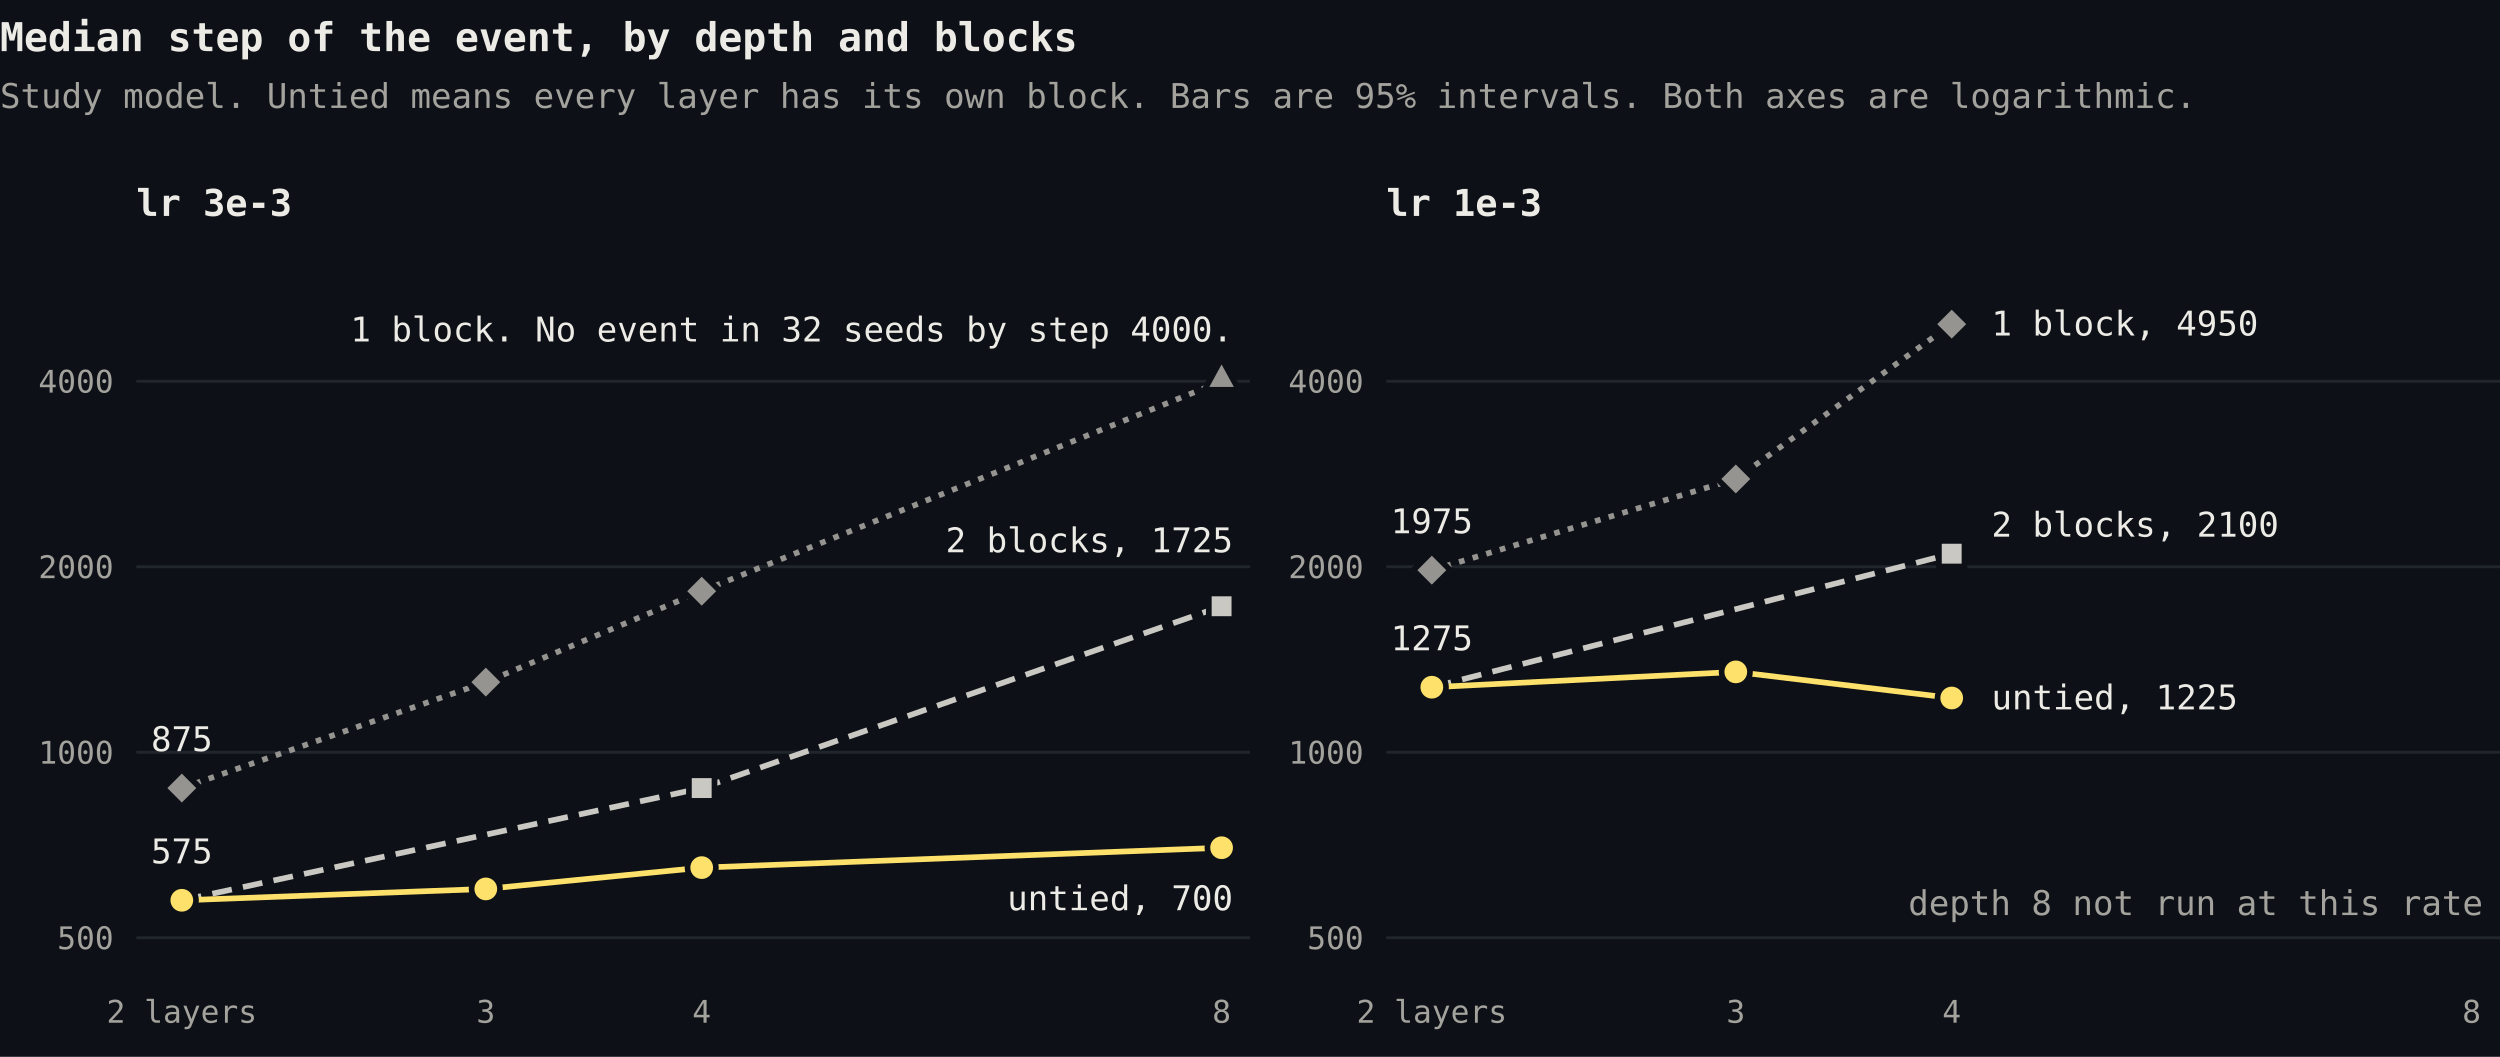
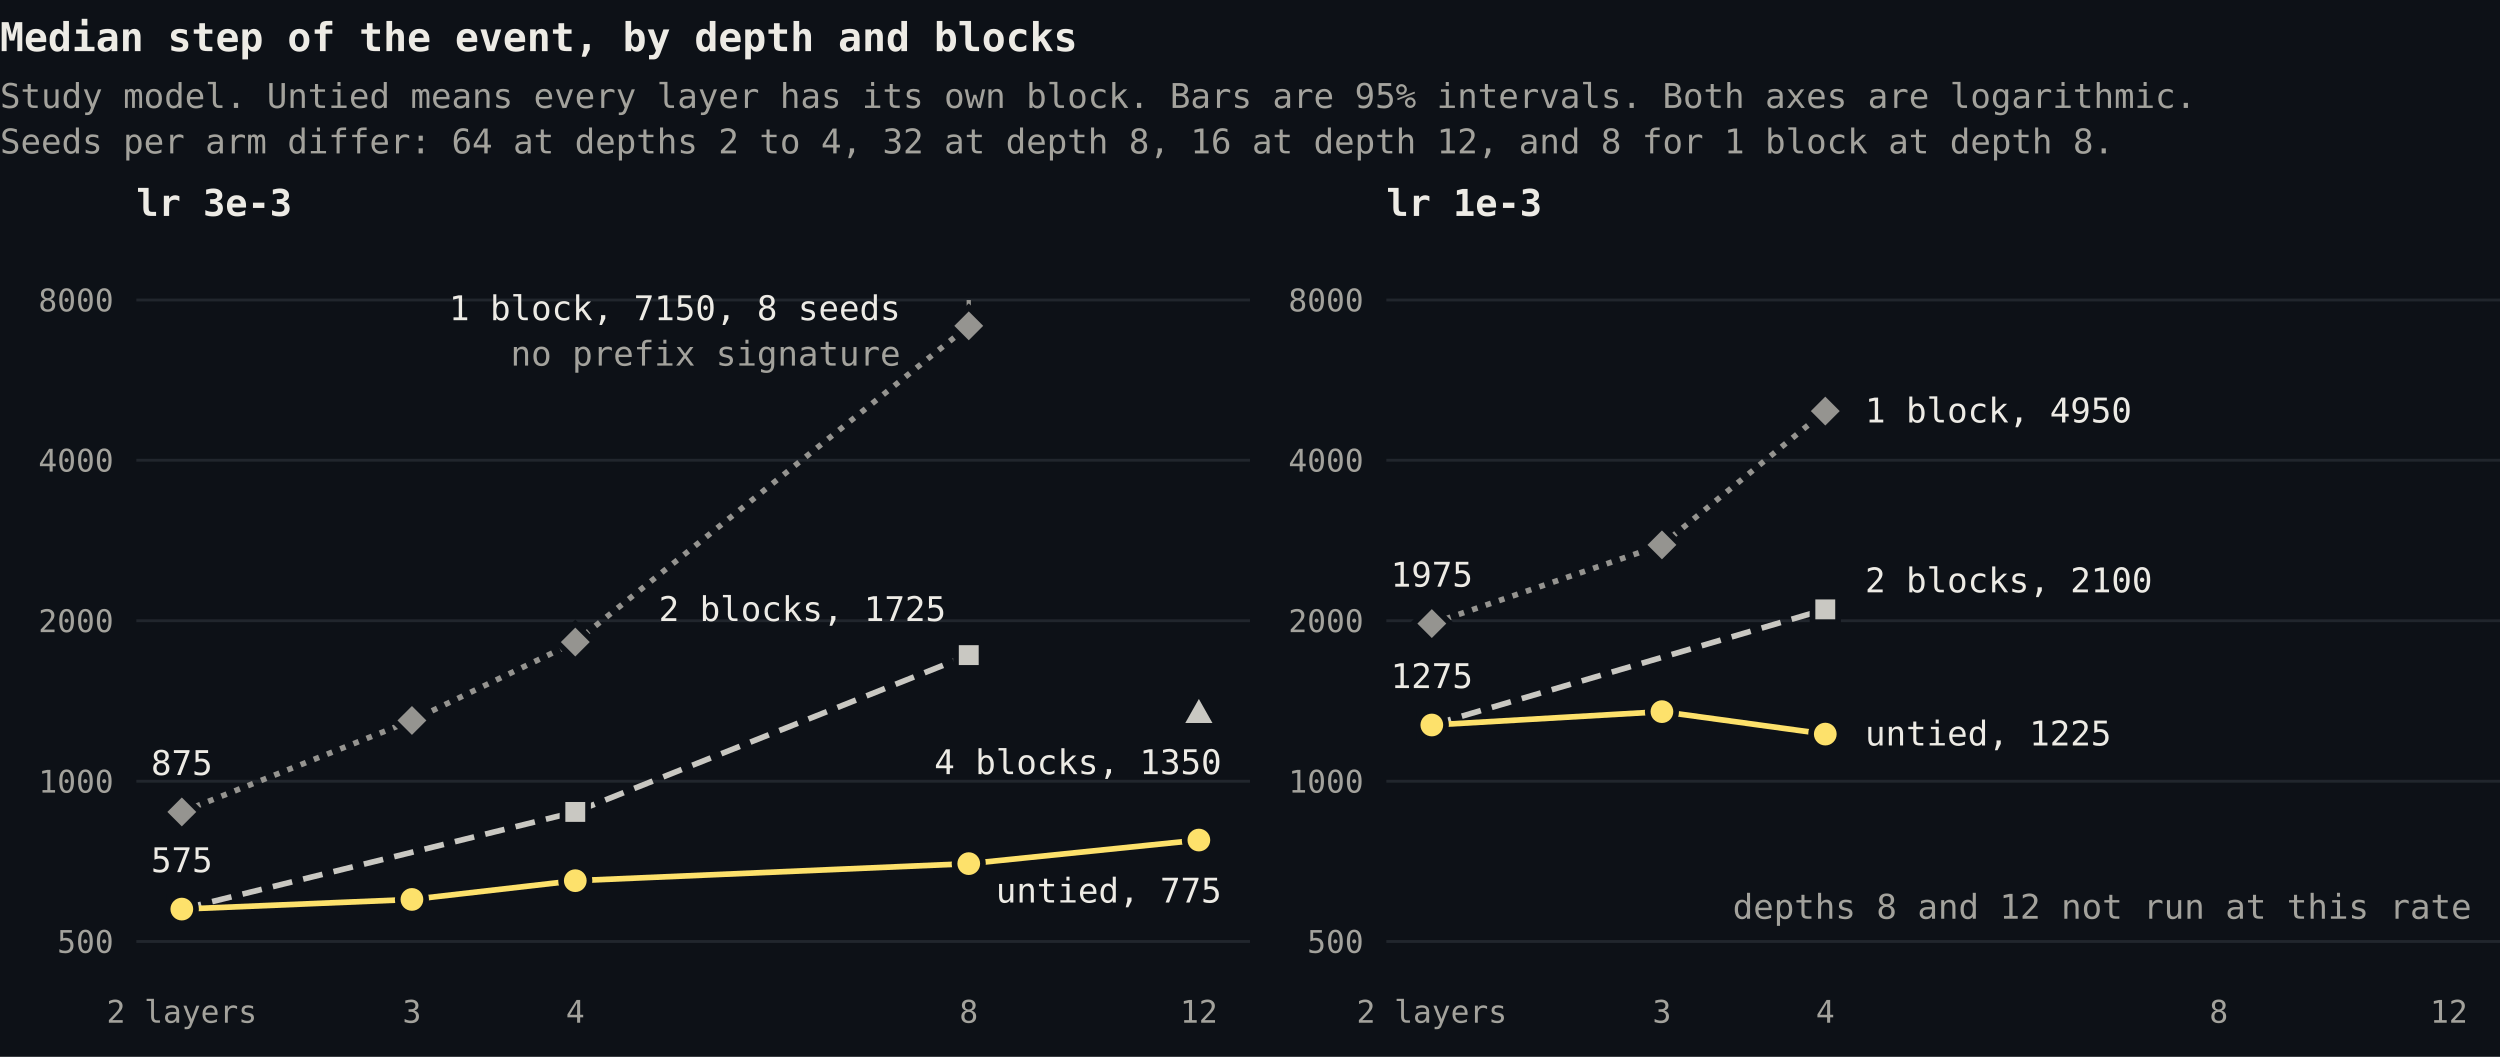
<svg xmlns="http://www.w3.org/2000/svg" viewBox="0 0 880 372" width="880" height="372" role="img" font-family="ui-monospace, SFMono-Regular, Menlo, Consolas, 'DejaVu Sans Mono', monospace">
  <rect width="880" height="372" fill="#0d1117" />
  <text x="0" y="18" fill="#edebe5" font-size="14" font-weight="600" text-anchor="start">Median step of the event, by depth and blocks</text>
  <text x="0" y="38" fill="#a3a29c" font-size="12" font-weight="400" text-anchor="start">Study model. Untied means every layer has its own block. Bars are 95% intervals. Both axes are logarithmic.</text>
+   <text x="0" y="54" fill="#a3a29c" font-size="12" font-weight="400" text-anchor="start">Seeds per arm differ: 64 at depths 2 to 4, 32 at depth 8, 16 at depth 12, and 8 for 1 block at depth 8.</text>
  <text x="48" y="76" fill="#edebe5" font-size="13" font-weight="600" text-anchor="start">lr 3e-3</text>
-   <line x1="48" x2="440" y1="330.1" y2="330.1" stroke="#21262d" />
-   <text x="40" y="334.1" fill="#a3a29c" font-size="11" font-weight="400" text-anchor="end">500</text>
-   <line x1="48" x2="440" y1="264.8" y2="264.8" stroke="#21262d" />
-   <text x="40" y="268.8" fill="#a3a29c" font-size="11" font-weight="400" text-anchor="end">1000</text>
-   <line x1="48" x2="440" y1="199.5" y2="199.5" stroke="#21262d" />
-   <text x="40" y="203.5" fill="#a3a29c" font-size="11" font-weight="400" text-anchor="end">2000</text>
-   <line x1="48" x2="440" y1="134.2" y2="134.2" stroke="#21262d" />
-   <text x="40" y="138.2" fill="#a3a29c" font-size="11" font-weight="400" text-anchor="end">4000</text>
+   <line x1="48" x2="440" y1="331.4" y2="331.4" stroke="#21262d" />
+   <text x="40" y="335.4" fill="#a3a29c" font-size="11" font-weight="400" text-anchor="end">500</text>
+   <line x1="48" x2="440" y1="275" y2="275" stroke="#21262d" />
+   <text x="40" y="279" fill="#a3a29c" font-size="11" font-weight="400" text-anchor="end">1000</text>
+   <line x1="48" x2="440" y1="218.5" y2="218.5" stroke="#21262d" />
+   <text x="40" y="222.5" fill="#a3a29c" font-size="11" font-weight="400" text-anchor="end">2000</text>
+   <line x1="48" x2="440" y1="162" y2="162" stroke="#21262d" />
+   <text x="40" y="166" fill="#a3a29c" font-size="11" font-weight="400" text-anchor="end">4000</text>
+   <line x1="48" x2="440" y1="105.6" y2="105.6" stroke="#21262d" />
+   <text x="40" y="109.6" fill="#a3a29c" font-size="11" font-weight="400" text-anchor="end">8000</text>
  <text x="64" y="360" fill="#a3a29c" font-size="11" font-weight="400" text-anchor="middle">2 layers</text>
-   <text x="171" y="360" fill="#a3a29c" font-size="11" font-weight="400" text-anchor="middle">3</text>
-   <text x="247" y="360" fill="#a3a29c" font-size="11" font-weight="400" text-anchor="middle">4</text>
-   <text x="430" y="360" fill="#a3a29c" font-size="11" font-weight="400" text-anchor="middle">8</text>
-   <polyline points="64,277.4 171,240.1 247,208.1" fill="none" stroke="#959490" stroke-width="2" stroke-dasharray="2 3" />
-   <line x1="247" y1="208.1" x2="430" y2="134.2" stroke="#959490" stroke-width="2" stroke-dasharray="2 3" />
-   <path d="M430 126.2 L436 137.2 L424 137.2 Z" fill="#959490" stroke="#0d1117" stroke-width="2" />
-   <line x1="64" x2="64" y1="277.4" y2="274.7" stroke="#959490" stroke-width="1.5" />
-   <path d="M64 270.9 L70.5 277.4 L64 283.9 L57.5 277.4 Z" fill="#959490" stroke="#0d1117" stroke-width="2" />
-   <line x1="171" x2="171" y1="245.7" y2="238.3" stroke="#959490" stroke-width="1.5" />
-   <path d="M171 233.6 L177.5 240.1 L171 246.6 L164.5 240.1 Z" fill="#959490" stroke="#0d1117" stroke-width="2" />
-   <line x1="247" x2="247" y1="212.1" y2="203.1" stroke="#959490" stroke-width="1.5" />
-   <path d="M247 201.6 L253.5 208.1 L247 214.6 L240.5 208.1 Z" fill="#959490" stroke="#0d1117" stroke-width="2" />
-   <polyline points="64,316.9 247,277.4 430,213.4" fill="none" stroke="#c9c8c2" stroke-width="2" stroke-dasharray="7 4" />
-   <line x1="64" x2="64" y1="316.9" y2="316.9" stroke="#c9c8c2" stroke-width="1.5" />
-   <rect x="59.5" y="312.4" width="9" height="9" fill="#c9c8c2" stroke="#0d1117" stroke-width="2" />
-   <line x1="247" x2="247" y1="280.1" y2="277.4" stroke="#c9c8c2" stroke-width="1.5" />
-   <rect x="242.5" y="272.9" width="9" height="9" fill="#c9c8c2" stroke="#0d1117" stroke-width="2" />
-   <line x1="430" x2="430" y1="217.6" y2="213.4" stroke="#c9c8c2" stroke-width="1.5" />
-   <rect x="425.5" y="208.9" width="9" height="9" fill="#c9c8c2" stroke="#0d1117" stroke-width="2" />
-   <polyline points="64,316.9 171,312.9 247,305.4 430,298.4" fill="none" stroke="#fde16b" stroke-width="2" />
-   <line x1="64" x2="64" y1="316.9" y2="316.9" stroke="#fde16b" stroke-width="1.5" />
-   <circle cx="64" cy="316.9" r="5" fill="#fde16b" stroke="#0d1117" stroke-width="2" />
-   <line x1="171" x2="171" y1="312.9" y2="309.1" stroke="#fde16b" stroke-width="1.5" />
-   <circle cx="171" cy="312.9" r="5" fill="#fde16b" stroke="#0d1117" stroke-width="2" />
-   <line x1="247" x2="247" y1="305.4" y2="305.4" stroke="#fde16b" stroke-width="1.5" />
-   <circle cx="247" cy="305.4" r="5" fill="#fde16b" stroke="#0d1117" stroke-width="2" />
-   <line x1="430" x2="430" y1="298.4" y2="295.1" stroke="#fde16b" stroke-width="1.5" />
-   <circle cx="430" cy="298.4" r="5" fill="#fde16b" stroke="#0d1117" stroke-width="2" />
-   <text x="64" y="303.9" fill="#edebe5" font-size="12" font-weight="400" text-anchor="middle">575</text>
-   <text x="64" y="264.4" fill="#edebe5" font-size="12" font-weight="400" text-anchor="middle">875</text>
-   <text x="434" y="120.2" fill="#edebe5" font-size="12" font-weight="400" text-anchor="end">1 block. No event in 32 seeds by step 4000.</text>
-   <text x="434" y="194.4" fill="#edebe5" font-size="12" font-weight="400" text-anchor="end">2 blocks, 1725</text>
-   <text x="434" y="320.4" fill="#edebe5" font-size="12" font-weight="400" text-anchor="end">untied, 700</text>
+   <text x="145" y="360" fill="#a3a29c" font-size="11" font-weight="400" text-anchor="middle">3</text>
+   <text x="202.5" y="360" fill="#a3a29c" font-size="11" font-weight="400" text-anchor="middle">4</text>
+   <text x="341" y="360" fill="#a3a29c" font-size="11" font-weight="400" text-anchor="middle">8</text>
+   <text x="422" y="360" fill="#a3a29c" font-size="11" font-weight="400" text-anchor="middle">12</text>
+   <polyline points="64,285.8 145,253.6 202.5,226 341,114.7" fill="none" stroke="#959490" stroke-width="2" stroke-dasharray="2 3" />
+   <line x1="64" x2="64" y1="285.8" y2="283.5" stroke="#959490" stroke-width="1.5" />
+   <path d="M64 279.3 L70.5 285.8 L64 292.3 L57.5 285.8 Z" fill="#959490" stroke="#0d1117" stroke-width="2" />
+   <line x1="145" x2="145" y1="258.4" y2="252" stroke="#959490" stroke-width="1.5" />
+   <path d="M145 247.1 L151.5 253.6 L145 260.1 L138.5 253.6 Z" fill="#959490" stroke="#0d1117" stroke-width="2" />
+   <line x1="202.5" x2="202.5" y1="229.4" y2="221.6" stroke="#959490" stroke-width="1.5" />
+   <path d="M202.5 219.5 L209 226 L202.5 232.5 L196 226 Z" fill="#959490" stroke="#0d1117" stroke-width="2" />
+   <line x1="341" x2="341" y1="118.8" y2="105.6" stroke="#959490" stroke-width="1.5" />
+   <path d="M341 108.2 L347.5 114.7 L341 121.2 L334.5 114.7 Z" fill="#959490" stroke="#0d1117" stroke-width="2" />
+   <polyline points="64,320 202.5,285.8 341,230.6" fill="none" stroke="#c9c8c2" stroke-width="2" stroke-dasharray="7 4" />
+   <line x1="64" x2="64" y1="320" y2="320" stroke="#c9c8c2" stroke-width="1.5" />
+   <rect x="59.5" y="315.5" width="9" height="9" fill="#c9c8c2" stroke="#0d1117" stroke-width="2" />
+   <line x1="202.5" x2="202.5" y1="288.2" y2="285.8" stroke="#c9c8c2" stroke-width="1.5" />
+   <rect x="198" y="281.3" width="9" height="9" fill="#c9c8c2" stroke="#0d1117" stroke-width="2" />
+   <line x1="341" x2="341" y1="234.2" y2="230.6" stroke="#c9c8c2" stroke-width="1.5" />
+   <rect x="336.5" y="226.1" width="9" height="9" fill="#c9c8c2" stroke="#0d1117" stroke-width="2" />
+   <polyline points="64,320 145,316.6 202.5,310 341,304 422,295.7" fill="none" stroke="#fde16b" stroke-width="2" />
+   <line x1="64" x2="64" y1="320" y2="320" stroke="#fde16b" stroke-width="1.5" />
+   <circle cx="64" cy="320" r="5" fill="#fde16b" stroke="#0d1117" stroke-width="2" />
+   <line x1="145" x2="145" y1="316.6" y2="313.2" stroke="#fde16b" stroke-width="1.5" />
+   <circle cx="145" cy="316.6" r="5" fill="#fde16b" stroke="#0d1117" stroke-width="2" />
+   <line x1="202.5" x2="202.5" y1="310" y2="310" stroke="#fde16b" stroke-width="1.5" />
+   <circle cx="202.5" cy="310" r="5" fill="#fde16b" stroke="#0d1117" stroke-width="2" />
+   <line x1="341" x2="341" y1="304" y2="301.2" stroke="#fde16b" stroke-width="1.5" />
+   <circle cx="341" cy="304" r="5" fill="#fde16b" stroke="#0d1117" stroke-width="2" />
+   <line x1="422" x2="422" y1="298.4" y2="293.1" stroke="#fde16b" stroke-width="1.5" />
+   <circle cx="422" cy="295.7" r="5" fill="#fde16b" stroke="#0d1117" stroke-width="2" />
+   <polyline points="422,250.5" fill="none" stroke="#c9c8c2" stroke-width="2" />
+   <line x1="422" x2="422" y1="253.6" y2="247.6" stroke="#c9c8c2" stroke-width="1.5" />
+   <path d="M422 244 L428.5 255.5 L415.5 255.5 Z" fill="#c9c8c2" stroke="#0d1117" stroke-width="2" />
+   <text x="64" y="307" fill="#edebe5" font-size="12" font-weight="400" text-anchor="middle">575</text>
+   <text x="64" y="272.8" fill="#edebe5" font-size="12" font-weight="400" text-anchor="middle">875</text>
+   <text x="317" y="112.7" fill="#edebe5" font-size="12" font-weight="400" text-anchor="end">1 block, 7150, 8 seeds</text>
+   <text x="317" y="128.7" fill="#a3a29c" font-size="12" font-weight="400" text-anchor="end">no prefix signature</text>
+   <text x="333" y="218.6" fill="#edebe5" font-size="12" font-weight="400" text-anchor="end">2 blocks, 1725</text>
+   <text x="430" y="272.5" fill="#edebe5" font-size="12" font-weight="400" text-anchor="end">4 blocks, 1350</text>
+   <text x="430" y="317.7" fill="#edebe5" font-size="12" font-weight="400" text-anchor="end">untied, 775</text>
  <text x="488" y="76" fill="#edebe5" font-size="13" font-weight="600" text-anchor="start">lr 1e-3</text>
-   <line x1="488" x2="880" y1="330.1" y2="330.1" stroke="#21262d" />
-   <text x="480" y="334.1" fill="#a3a29c" font-size="11" font-weight="400" text-anchor="end">500</text>
-   <line x1="488" x2="880" y1="264.8" y2="264.8" stroke="#21262d" />
-   <text x="480" y="268.8" fill="#a3a29c" font-size="11" font-weight="400" text-anchor="end">1000</text>
-   <line x1="488" x2="880" y1="199.5" y2="199.5" stroke="#21262d" />
-   <text x="480" y="203.5" fill="#a3a29c" font-size="11" font-weight="400" text-anchor="end">2000</text>
-   <line x1="488" x2="880" y1="134.2" y2="134.2" stroke="#21262d" />
-   <text x="480" y="138.2" fill="#a3a29c" font-size="11" font-weight="400" text-anchor="end">4000</text>
+   <line x1="488" x2="880" y1="331.4" y2="331.4" stroke="#21262d" />
+   <text x="480" y="335.4" fill="#a3a29c" font-size="11" font-weight="400" text-anchor="end">500</text>
+   <line x1="488" x2="880" y1="275" y2="275" stroke="#21262d" />
+   <text x="480" y="279" fill="#a3a29c" font-size="11" font-weight="400" text-anchor="end">1000</text>
+   <line x1="488" x2="880" y1="218.5" y2="218.5" stroke="#21262d" />
+   <text x="480" y="222.5" fill="#a3a29c" font-size="11" font-weight="400" text-anchor="end">2000</text>
+   <line x1="488" x2="880" y1="162" y2="162" stroke="#21262d" />
+   <text x="480" y="166" fill="#a3a29c" font-size="11" font-weight="400" text-anchor="end">4000</text>
+   <line x1="488" x2="880" y1="105.6" y2="105.6" stroke="#21262d" />
+   <text x="480" y="109.6" fill="#a3a29c" font-size="11" font-weight="400" text-anchor="end">8000</text>
  <text x="504" y="360" fill="#a3a29c" font-size="11" font-weight="400" text-anchor="middle">2 layers</text>
-   <text x="611" y="360" fill="#a3a29c" font-size="11" font-weight="400" text-anchor="middle">3</text>
-   <text x="687" y="360" fill="#a3a29c" font-size="11" font-weight="400" text-anchor="middle">4</text>
-   <text x="870" y="360" fill="#a3a29c" font-size="11" font-weight="400" text-anchor="middle">8</text>
-   <polyline points="504,200.7 611,168.6 687,114.1" fill="none" stroke="#959490" stroke-width="2" stroke-dasharray="2 3" />
-   <line x1="504" x2="504" y1="203.1" y2="199.5" stroke="#959490" stroke-width="1.5" />
-   <path d="M504 194.2 L510.5 200.7 L504 207.2 L497.5 200.7 Z" fill="#959490" stroke="#0d1117" stroke-width="2" />
-   <line x1="611" x2="611" y1="170.4" y2="164.5" stroke="#959490" stroke-width="1.5" />
-   <path d="M611 162.1 L617.5 168.6 L611 175.1 L604.5 168.6 Z" fill="#959490" stroke="#0d1117" stroke-width="2" />
-   <line x1="687" x2="687" y1="116" y2="109.9" stroke="#959490" stroke-width="1.5" />
-   <path d="M687 107.6 L693.5 114.1 L687 120.6 L680.5 114.1 Z" fill="#959490" stroke="#0d1117" stroke-width="2" />
-   <polyline points="504,241.9 687,194.9" fill="none" stroke="#c9c8c2" stroke-width="2" stroke-dasharray="7 4" />
-   <line x1="504" x2="504" y1="243.8" y2="240.1" stroke="#c9c8c2" stroke-width="1.5" />
-   <rect x="499.5" y="237.4" width="9" height="9" fill="#c9c8c2" stroke="#0d1117" stroke-width="2" />
-   <line x1="687" x2="687" y1="197.2" y2="193.8" stroke="#c9c8c2" stroke-width="1.5" />
-   <rect x="682.5" y="190.4" width="9" height="9" fill="#c9c8c2" stroke="#0d1117" stroke-width="2" />
-   <polyline points="504,241.9 611,236.5 687,245.7" fill="none" stroke="#fde16b" stroke-width="2" />
-   <line x1="504" x2="504" y1="243.8" y2="240.1" stroke="#fde16b" stroke-width="1.5" />
-   <circle cx="504" cy="241.9" r="5" fill="#fde16b" stroke="#0d1117" stroke-width="2" />
-   <line x1="611" x2="611" y1="238.3" y2="236.5" stroke="#fde16b" stroke-width="1.5" />
-   <circle cx="611" cy="236.5" r="5" fill="#fde16b" stroke="#0d1117" stroke-width="2" />
-   <line x1="687" x2="687" y1="247.6" y2="243.8" stroke="#fde16b" stroke-width="1.5" />
-   <circle cx="687" cy="245.7" r="5" fill="#fde16b" stroke="#0d1117" stroke-width="2" />
-   <text x="504" y="228.9" fill="#edebe5" font-size="12" font-weight="400" text-anchor="middle">1275</text>
-   <text x="504" y="187.7" fill="#edebe5" font-size="12" font-weight="400" text-anchor="middle">1975</text>
-   <text x="701" y="118.1" fill="#edebe5" font-size="12" font-weight="400" text-anchor="start">1 block, 4950</text>
-   <text x="701" y="188.9" fill="#edebe5" font-size="12" font-weight="400" text-anchor="start">2 blocks, 2100</text>
-   <text x="701" y="249.7" fill="#edebe5" font-size="12" font-weight="400" text-anchor="start">untied, 1225</text>
-   <text x="874" y="322.1" fill="#a3a29c" font-size="12" font-weight="400" text-anchor="end">depth 8 not run at this rate</text>
+   <text x="585" y="360" fill="#a3a29c" font-size="11" font-weight="400" text-anchor="middle">3</text>
+   <text x="642.5" y="360" fill="#a3a29c" font-size="11" font-weight="400" text-anchor="middle">4</text>
+   <text x="781" y="360" fill="#a3a29c" font-size="11" font-weight="400" text-anchor="middle">8</text>
+   <text x="862" y="360" fill="#a3a29c" font-size="11" font-weight="400" text-anchor="middle">12</text>
+   <polyline points="504,219.5 585,191.8 642.5,144.7" fill="none" stroke="#959490" stroke-width="2" stroke-dasharray="2 3" />
+   <line x1="504" x2="504" y1="221.6" y2="218.5" stroke="#959490" stroke-width="1.5" />
+   <path d="M504 213 L510.5 219.5 L504 226 L497.5 219.5 Z" fill="#959490" stroke="#0d1117" stroke-width="2" />
+   <line x1="585" x2="585" y1="193.3" y2="188.2" stroke="#959490" stroke-width="1.5" />
+   <path d="M585 185.3 L591.5 191.8 L585 198.3 L578.5 191.8 Z" fill="#959490" stroke="#0d1117" stroke-width="2" />
+   <line x1="642.5" x2="642.5" y1="146.4" y2="141.1" stroke="#959490" stroke-width="1.5" />
+   <path d="M642.5 138.2 L649 144.7 L642.5 151.2 L636 144.7 Z" fill="#959490" stroke="#0d1117" stroke-width="2" />
+   <polyline points="504,255.2 642.5,214.5" fill="none" stroke="#c9c8c2" stroke-width="2" stroke-dasharray="7 4" />
+   <line x1="504" x2="504" y1="256.8" y2="253.6" stroke="#c9c8c2" stroke-width="1.5" />
+   <rect x="499.5" y="250.7" width="9" height="9" fill="#c9c8c2" stroke="#0d1117" stroke-width="2" />
+   <line x1="642.5" x2="642.5" y1="216.5" y2="213.6" stroke="#c9c8c2" stroke-width="1.5" />
+   <rect x="638" y="210" width="9" height="9" fill="#c9c8c2" stroke="#0d1117" stroke-width="2" />
+   <polyline points="504,255.2 585,250.5 642.5,258.4" fill="none" stroke="#fde16b" stroke-width="2" />
+   <line x1="504" x2="504" y1="256.8" y2="253.6" stroke="#fde16b" stroke-width="1.5" />
+   <circle cx="504" cy="255.2" r="5" fill="#fde16b" stroke="#0d1117" stroke-width="2" />
+   <line x1="585" x2="585" y1="252" y2="250.5" stroke="#fde16b" stroke-width="1.5" />
+   <circle cx="585" cy="250.5" r="5" fill="#fde16b" stroke="#0d1117" stroke-width="2" />
+   <line x1="642.5" x2="642.5" y1="260.1" y2="256.8" stroke="#fde16b" stroke-width="1.5" />
+   <circle cx="642.5" cy="258.4" r="5" fill="#fde16b" stroke="#0d1117" stroke-width="2" />
+   <polyline points="" fill="none" stroke="#c9c8c2" stroke-width="2" />
+   <text x="504" y="242.2" fill="#edebe5" font-size="12" font-weight="400" text-anchor="middle">1275</text>
+   <text x="504" y="206.5" fill="#edebe5" font-size="12" font-weight="400" text-anchor="middle">1975</text>
+   <text x="656.5" y="148.7" fill="#edebe5" font-size="12" font-weight="400" text-anchor="start">1 block, 4950</text>
+   <text x="656.5" y="208.5" fill="#edebe5" font-size="12" font-weight="400" text-anchor="start">2 blocks, 2100</text>
+   <text x="656.5" y="262.4" fill="#edebe5" font-size="12" font-weight="400" text-anchor="start">untied, 1225</text>
+   <text x="870" y="323.4" fill="#a3a29c" font-size="12" font-weight="400" text-anchor="end">depths 8 and 12 not run at this rate</text>
</svg>
